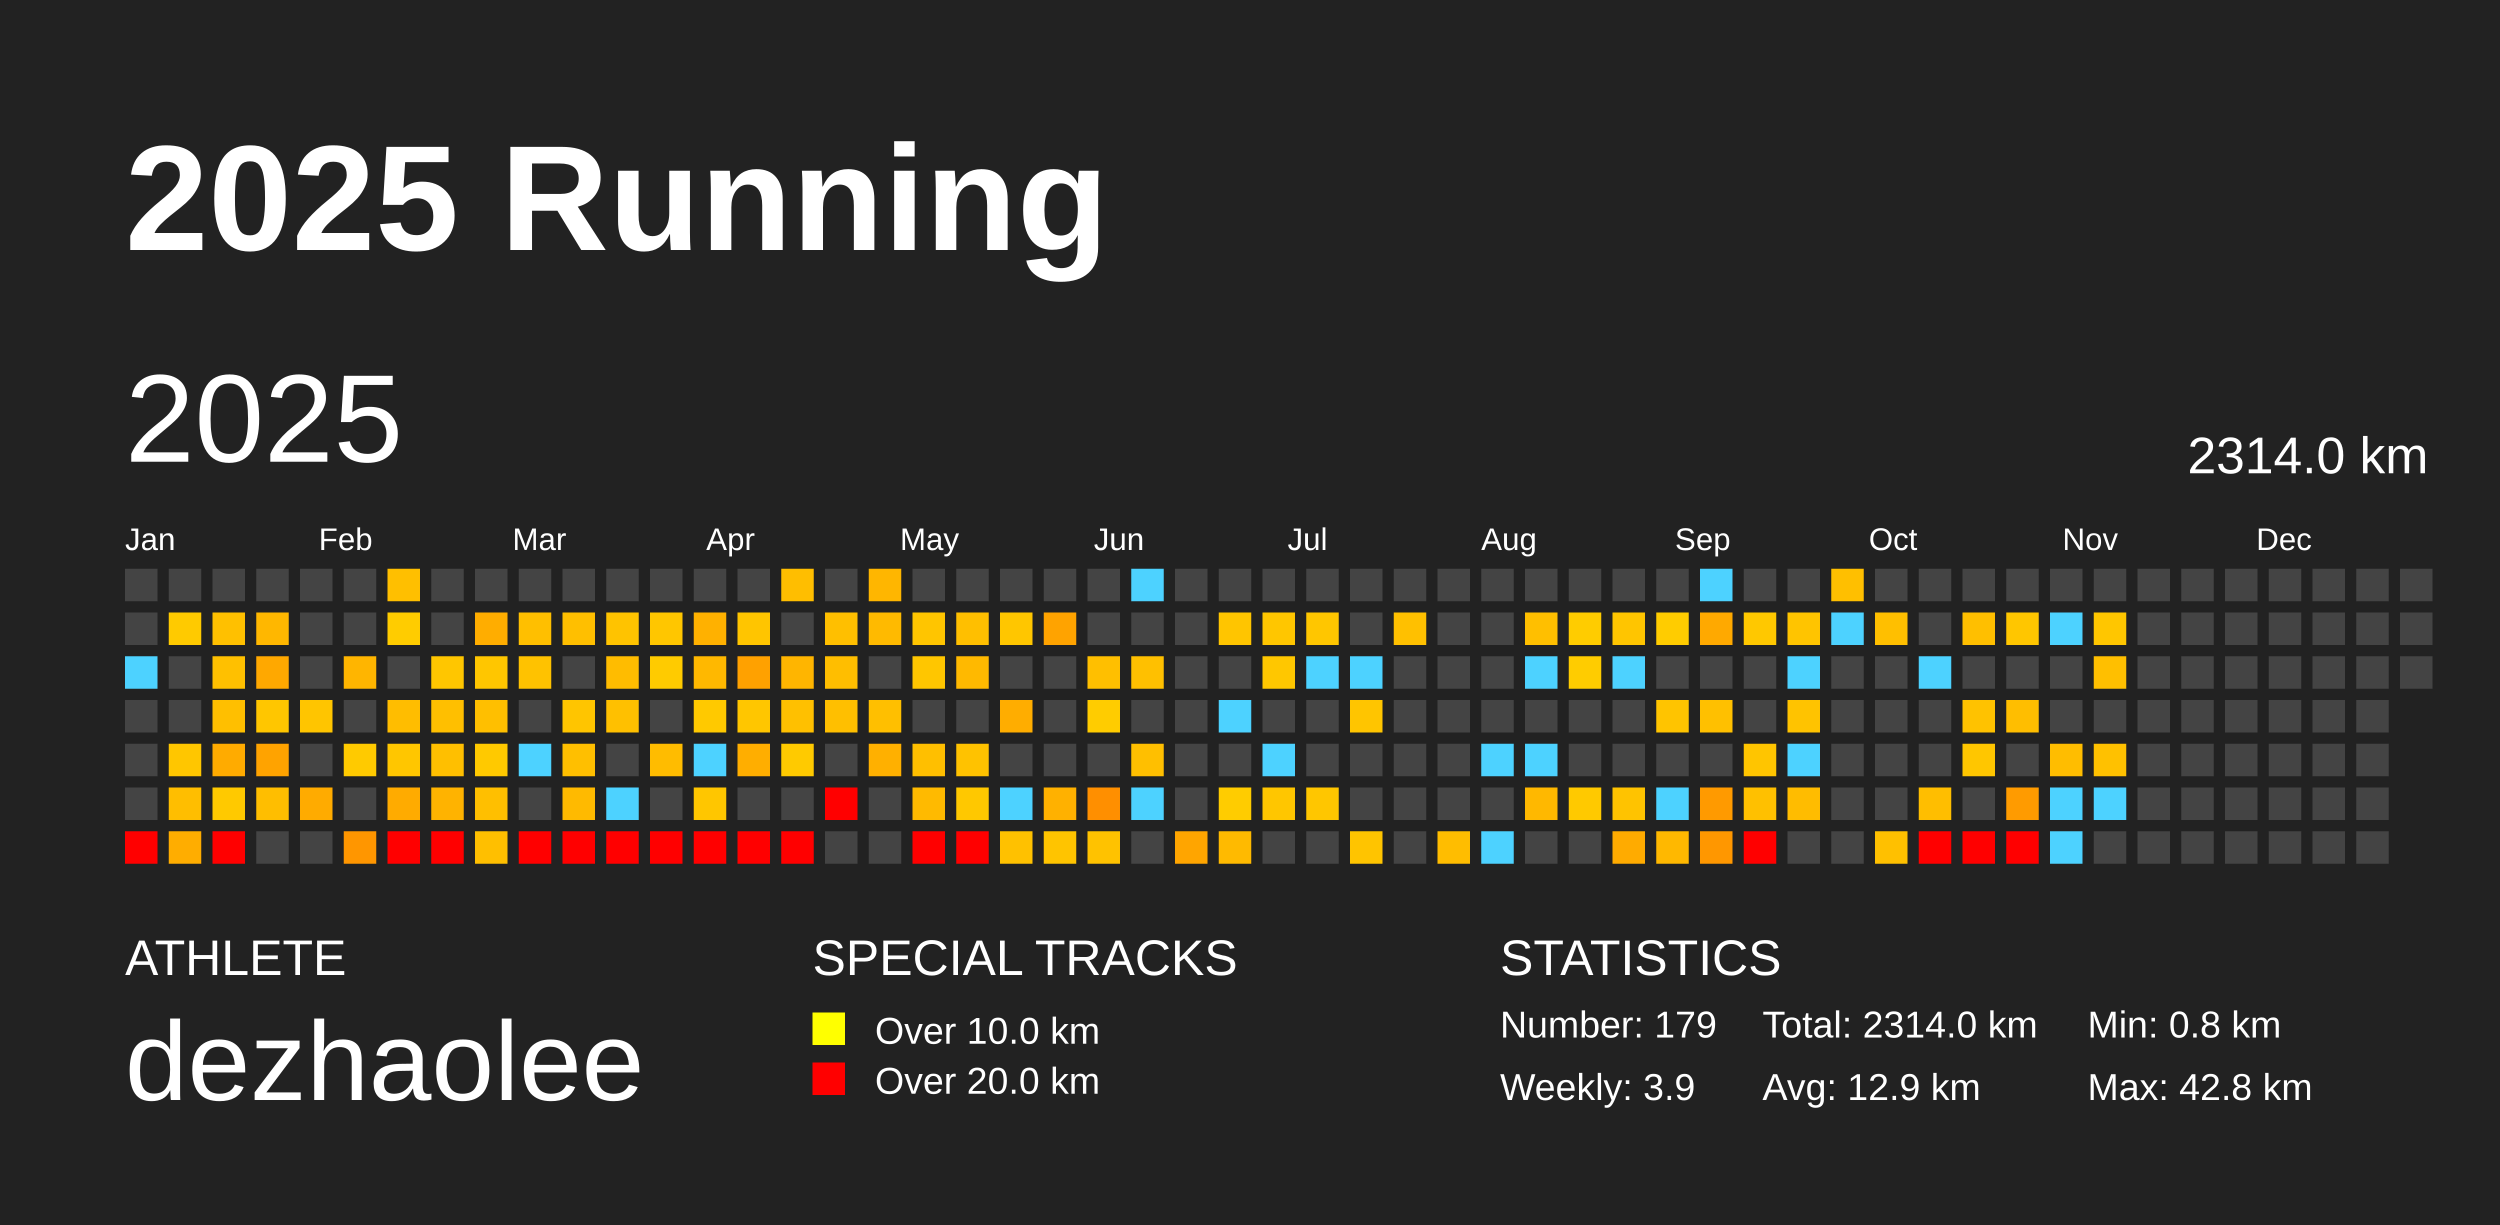
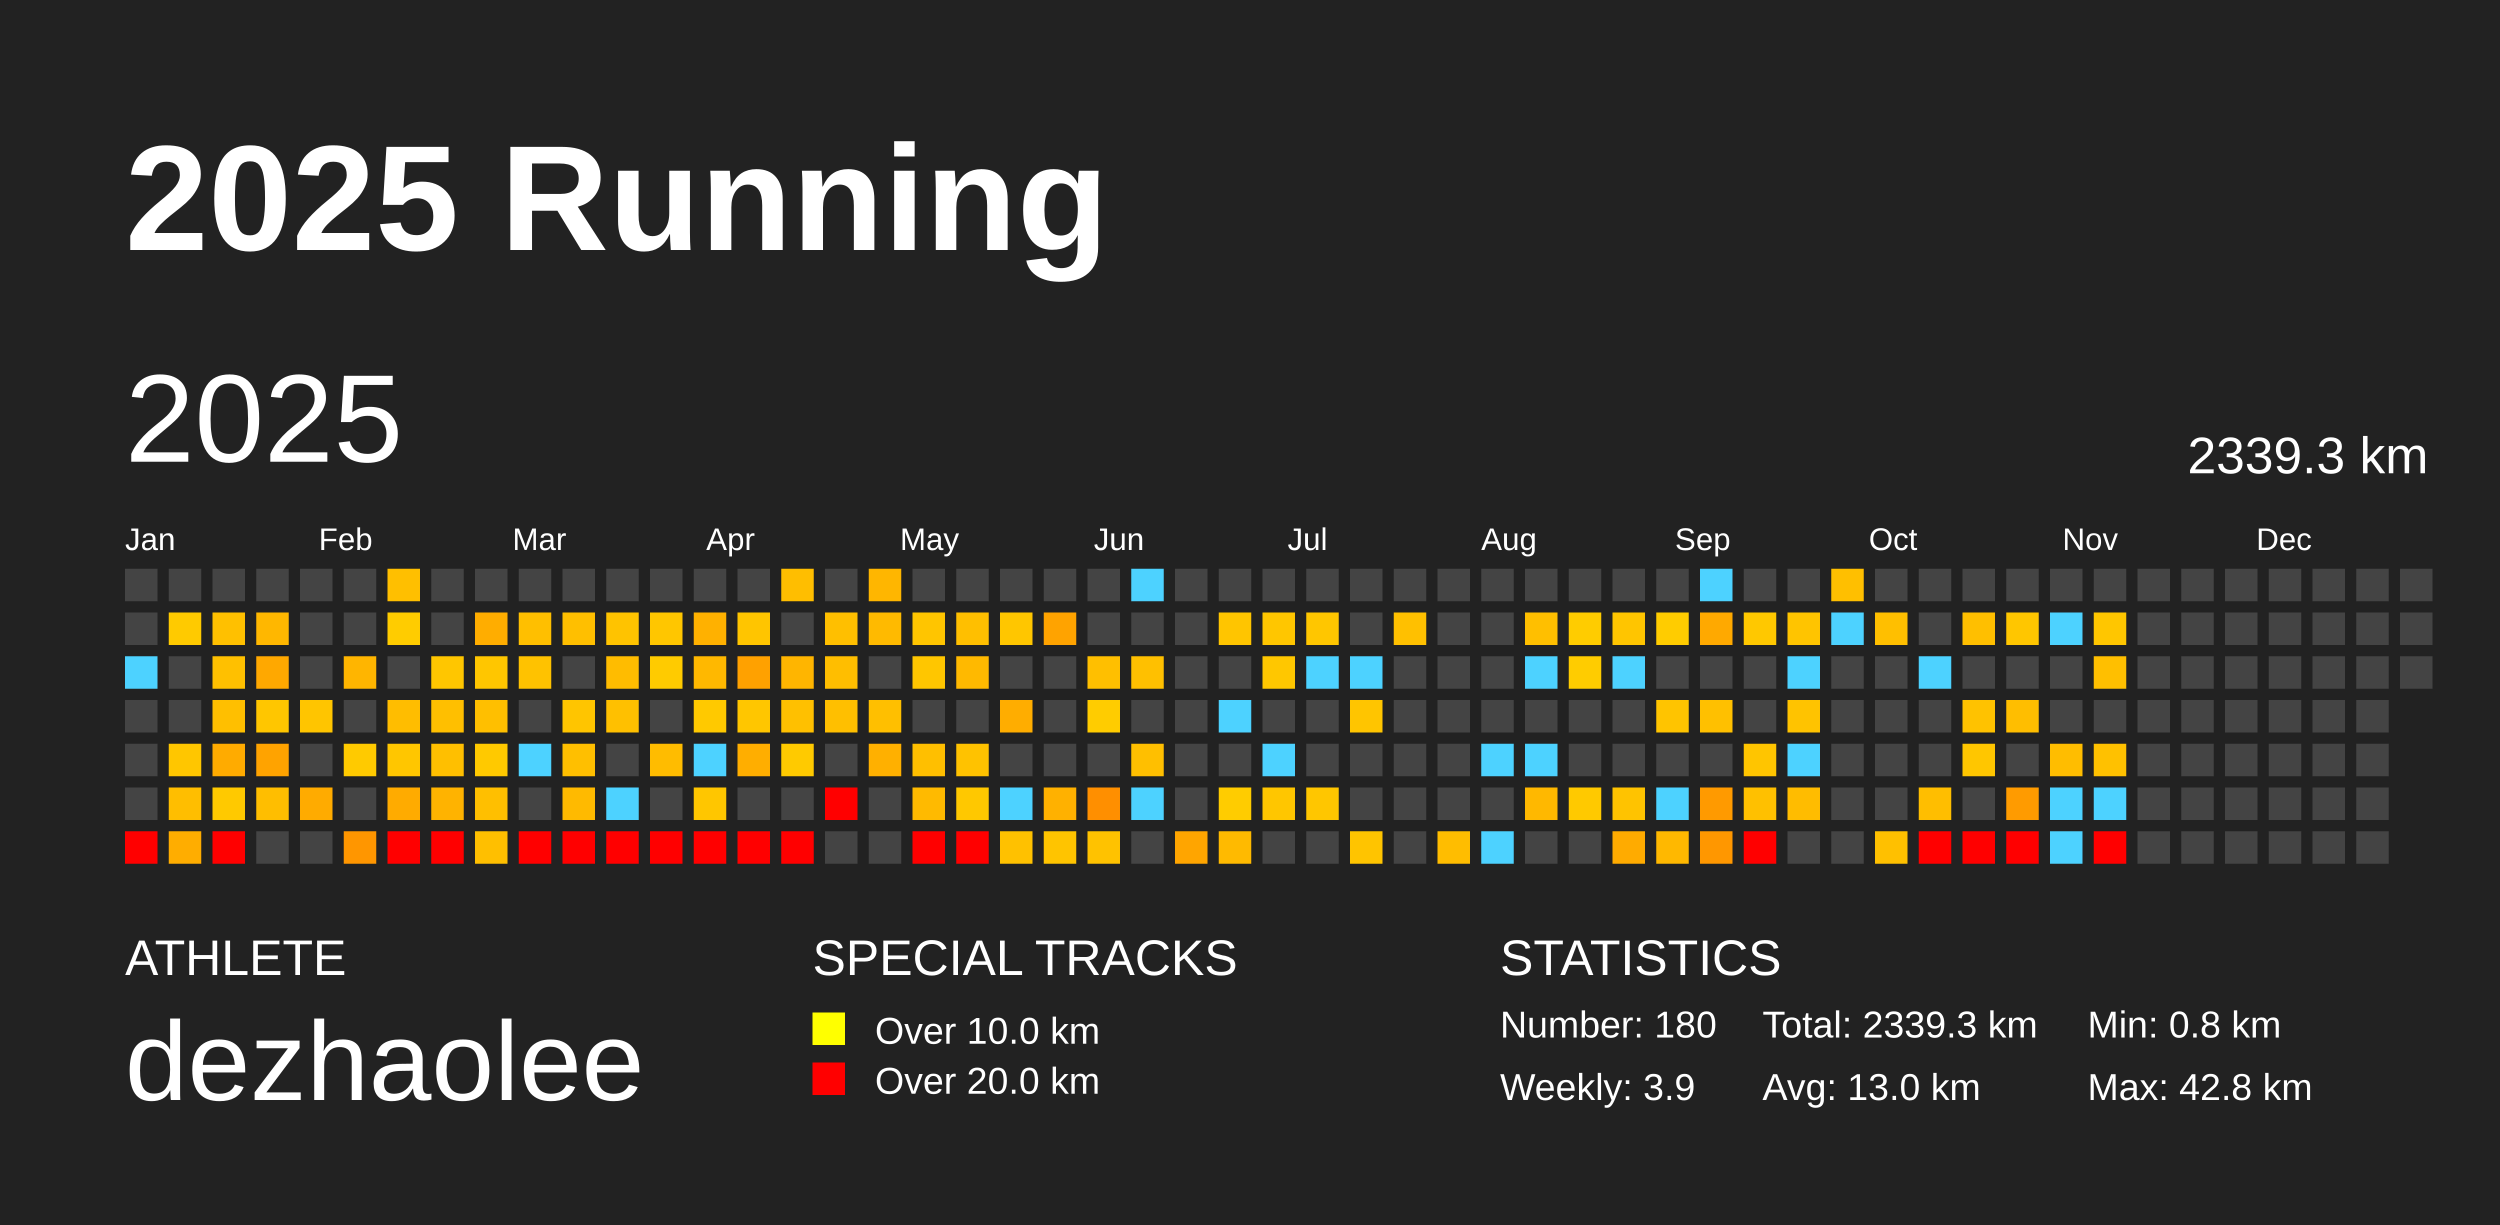
<svg xmlns="http://www.w3.org/2000/svg" baseProfile="full" height="98mm" version="1.1" viewBox="0,0,200,98" width="200mm">
  <defs />
  <rect fill="#222222" height="98" width="200" x="0" y="0" />
  <text fill="#FFFFFF" style="font-size:12px; font-family:Arial; font-weight:bold;" x="10" y="20">2025 Running</text>
  <text fill="#FFFFFF" style="font-size:4px; font-family:Arial" x="10" y="78">ATHLETE</text>
  <text fill="#FFFFFF" style="font-size:9px; font-family:Arial" x="10" y="88">dezhaolee</text>
  <text fill="#FFFFFF" style="font-size:4px; font-family:Arial" x="65" y="78">SPECIAL TRACKS</text>
  <rect fill="yellow" height="2.6" width="2.6" x="65" y="81" />
  <text fill="#FFFFFF" style="font-size:3px; font-family:Arial" x="70" y="83.5">Over 10.0 km</text>
  <rect fill="red" height="2.6" width="2.6" x="65" y="85" />
  <text fill="#FFFFFF" style="font-size:3px; font-family:Arial" x="70" y="87.5">Over 20.0 km</text>
  <text fill="#FFFFFF" style="font-size:4px; font-family:Arial" x="120" y="78">STATISTICS</text>
-   <text fill="#FFFFFF" style="font-size:3px; font-family:Arial" x="120" y="83">Number: 179</text>
+   <text fill="#FFFFFF" style="font-size:3px; font-family:Arial" x="120" y="83">Number: 180</text>
  <text fill="#FFFFFF" style="font-size:3px; font-family:Arial" x="120" y="88">Weekly: 3.9</text>
-   <text fill="#FFFFFF" style="font-size:3px; font-family:Arial" x="141" y="83">Total: 2314.0 km</text>
-   <text fill="#FFFFFF" style="font-size:3px; font-family:Arial" x="141" y="88">Avg: 12.9 km</text>
+   <text fill="#FFFFFF" style="font-size:3px; font-family:Arial" x="141" y="83">Total: 2339.3 km</text>
+   <text fill="#FFFFFF" style="font-size:3px; font-family:Arial" x="141" y="88">Avg: 13.0 km</text>
  <text fill="#FFFFFF" style="font-size:3px; font-family:Arial" x="167" y="83">Min: 0.8 km</text>
  <text fill="#FFFFFF" style="font-size:3px; font-family:Arial" x="167" y="88">Max: 42.8 km</text>
  <text dominant-baseline="hanging" fill="#FFFFFF" style="font-size:10.0px; font-family:Arial;" x="10" y="30">2025</text>
-   <text dominant-baseline="hanging" fill="#FFFFFF" style="font-size:4.125px; font-family:Arial;" x="175" y="35">2314.0 km</text>
+   <text dominant-baseline="hanging" fill="#FFFFFF" style="font-size:4.125px; font-family:Arial;" x="175" y="35">2339.3 km</text>
  <text fill="#FFFFFF" style="font-size:2.5px; font-family:Arial" x="10.0" y="44">Jan</text>
  <text fill="#FFFFFF" style="font-size:2.5px; font-family:Arial" x="25.5" y="44">Feb</text>
  <text fill="#FFFFFF" style="font-size:2.5px; font-family:Arial" x="41.0" y="44">Mar</text>
  <text fill="#FFFFFF" style="font-size:2.5px; font-family:Arial" x="56.5" y="44">Apr</text>
  <text fill="#FFFFFF" style="font-size:2.5px; font-family:Arial" x="72.0" y="44">May</text>
  <text fill="#FFFFFF" style="font-size:2.5px; font-family:Arial" x="87.5" y="44">Jun</text>
  <text fill="#FFFFFF" style="font-size:2.5px; font-family:Arial" x="103.0" y="44">Jul</text>
  <text fill="#FFFFFF" style="font-size:2.5px; font-family:Arial" x="118.5" y="44">Aug</text>
  <text fill="#FFFFFF" style="font-size:2.5px; font-family:Arial" x="134.0" y="44">Sep</text>
  <text fill="#FFFFFF" style="font-size:2.5px; font-family:Arial" x="149.5" y="44">Oct</text>
  <text fill="#FFFFFF" style="font-size:2.5px; font-family:Arial" x="165.0" y="44">Nov</text>
  <text fill="#FFFFFF" style="font-size:2.5px; font-family:Arial" x="180.5" y="44">Dec</text>
  <rect fill="#444444" height="2.6" width="2.6" x="10.0" y="45.5" />
  <rect fill="#444444" height="2.6" width="2.6" x="10.0" y="49.0" />
  <rect fill="#4dd2ff" height="2.6" width="2.6" x="10.0" y="52.5" />
  <rect fill="#444444" height="2.6" width="2.6" x="10.0" y="56.0" />
  <rect fill="#444444" height="2.6" width="2.6" x="10.0" y="59.5" />
  <rect fill="#444444" height="2.6" width="2.6" x="10.0" y="63.0" />
  <rect fill="red" height="2.6" width="2.6" x="10.0" y="66.5" />
  <rect fill="#444444" height="2.6" width="2.6" x="13.5" y="45.5" />
  <rect fill="#ffca00" height="2.6" width="2.6" x="13.5" y="49.0" />
  <rect fill="#444444" height="2.6" width="2.6" x="13.5" y="52.5" />
  <rect fill="#444444" height="2.6" width="2.6" x="13.5" y="56.0" />
  <rect fill="#ffc600" height="2.6" width="2.6" x="13.5" y="59.5" />
  <rect fill="#ffbe00" height="2.6" width="2.6" x="13.5" y="63.0" />
  <rect fill="#ffad00" height="2.6" width="2.6" x="13.5" y="66.5" />
  <rect fill="#444444" height="2.6" width="2.6" x="17.0" y="45.5" />
  <rect fill="#ffc000" height="2.6" width="2.6" x="17.0" y="49.0" />
  <rect fill="#ffc000" height="2.6" width="2.6" x="17.0" y="52.5" />
  <rect fill="#ffbf00" height="2.6" width="2.6" x="17.0" y="56.0" />
  <rect fill="#ffab00" height="2.6" width="2.6" x="17.0" y="59.5" />
  <rect fill="#ffc900" height="2.6" width="2.6" x="17.0" y="63.0" />
  <rect fill="red" height="2.6" width="2.6" x="17.0" y="66.5" />
  <rect fill="#444444" height="2.6" width="2.6" x="20.5" y="45.5" />
  <rect fill="#ffb700" height="2.6" width="2.6" x="20.5" y="49.0" />
  <rect fill="#ffa800" height="2.6" width="2.6" x="20.5" y="52.5" />
  <rect fill="#ffc600" height="2.6" width="2.6" x="20.5" y="56.0" />
  <rect fill="#ffa300" height="2.6" width="2.6" x="20.5" y="59.5" />
  <rect fill="#ffbe00" height="2.6" width="2.6" x="20.5" y="63.0" />
  <rect fill="#444444" height="2.6" width="2.6" x="20.5" y="66.5" />
  <rect fill="#444444" height="2.6" width="2.6" x="24.0" y="45.5" />
  <rect fill="#444444" height="2.6" width="2.6" x="24.0" y="49.0" />
  <rect fill="#444444" height="2.6" width="2.6" x="24.0" y="52.5" />
  <rect fill="#ffc500" height="2.6" width="2.6" x="24.0" y="56.0" />
  <rect fill="#444444" height="2.6" width="2.6" x="24.0" y="59.5" />
  <rect fill="#ffab00" height="2.6" width="2.6" x="24.0" y="63.0" />
  <rect fill="#444444" height="2.6" width="2.6" x="24.0" y="66.5" />
  <rect fill="#444444" height="2.6" width="2.6" x="27.5" y="45.5" />
  <rect fill="#444444" height="2.6" width="2.6" x="27.5" y="49.0" />
  <rect fill="#ffb500" height="2.6" width="2.6" x="27.5" y="52.5" />
  <rect fill="#444444" height="2.6" width="2.6" x="27.5" y="56.0" />
  <rect fill="#ffca00" height="2.6" width="2.6" x="27.5" y="59.5" />
  <rect fill="#444444" height="2.6" width="2.6" x="27.5" y="63.0" />
  <rect fill="#ff9600" height="2.6" width="2.6" x="27.5" y="66.5" />
  <rect fill="#ffbf00" height="2.6" width="2.6" x="31.0" y="45.5" />
  <rect fill="#ffcc00" height="2.6" width="2.6" x="31.0" y="49.0" />
  <rect fill="#444444" height="2.6" width="2.6" x="31.0" y="52.5" />
  <rect fill="#ffbd00" height="2.6" width="2.6" x="31.0" y="56.0" />
  <rect fill="#ffc600" height="2.6" width="2.6" x="31.0" y="59.5" />
  <rect fill="#ffab00" height="2.6" width="2.6" x="31.0" y="63.0" />
  <rect fill="red" height="2.6" width="2.6" x="31.0" y="66.5" />
  <rect fill="#444444" height="2.6" width="2.6" x="34.5" y="45.5" />
  <rect fill="#444444" height="2.6" width="2.6" x="34.5" y="49.0" />
  <rect fill="#ffc600" height="2.6" width="2.6" x="34.5" y="52.5" />
  <rect fill="#ffbf00" height="2.6" width="2.6" x="34.5" y="56.0" />
  <rect fill="#ffbf00" height="2.6" width="2.6" x="34.5" y="59.5" />
  <rect fill="#ffb300" height="2.6" width="2.6" x="34.5" y="63.0" />
  <rect fill="red" height="2.6" width="2.6" x="34.5" y="66.5" />
  <rect fill="#444444" height="2.6" width="2.6" x="38.0" y="45.5" />
  <rect fill="#ffad00" height="2.6" width="2.6" x="38.0" y="49.0" />
  <rect fill="#ffc600" height="2.6" width="2.6" x="38.0" y="52.5" />
  <rect fill="#ffbf00" height="2.6" width="2.6" x="38.0" y="56.0" />
  <rect fill="#ffc900" height="2.6" width="2.6" x="38.0" y="59.5" />
  <rect fill="#ffbf00" height="2.6" width="2.6" x="38.0" y="63.0" />
  <rect fill="#ffbf00" height="2.6" width="2.6" x="38.0" y="66.5" />
  <rect fill="#444444" height="2.6" width="2.6" x="41.5" y="45.5" />
  <rect fill="#ffbf00" height="2.6" width="2.6" x="41.5" y="49.0" />
  <rect fill="#ffc200" height="2.6" width="2.6" x="41.5" y="52.5" />
  <rect fill="#444444" height="2.6" width="2.6" x="41.5" y="56.0" />
  <rect fill="#4dd2ff" height="2.6" width="2.6" x="41.5" y="59.5" />
  <rect fill="#444444" height="2.6" width="2.6" x="41.5" y="63.0" />
  <rect fill="red" height="2.6" width="2.6" x="41.5" y="66.5" />
  <rect fill="#444444" height="2.6" width="2.6" x="45.0" y="45.5" />
  <rect fill="#ffbf00" height="2.6" width="2.6" x="45.0" y="49.0" />
  <rect fill="#444444" height="2.6" width="2.6" x="45.0" y="52.5" />
  <rect fill="#ffc500" height="2.6" width="2.6" x="45.0" y="56.0" />
  <rect fill="#ffbf00" height="2.6" width="2.6" x="45.0" y="59.5" />
  <rect fill="#ffba00" height="2.6" width="2.6" x="45.0" y="63.0" />
  <rect fill="red" height="2.6" width="2.6" x="45.0" y="66.5" />
  <rect fill="#444444" height="2.6" width="2.6" x="48.5" y="45.5" />
  <rect fill="#ffc300" height="2.6" width="2.6" x="48.5" y="49.0" />
  <rect fill="#ffbc00" height="2.6" width="2.6" x="48.5" y="52.5" />
  <rect fill="#ffc000" height="2.6" width="2.6" x="48.5" y="56.0" />
  <rect fill="#444444" height="2.6" width="2.6" x="48.5" y="59.5" />
  <rect fill="#4dd2ff" height="2.6" width="2.6" x="48.5" y="63.0" />
  <rect fill="red" height="2.6" width="2.6" x="48.5" y="66.5" />
  <rect fill="#444444" height="2.6" width="2.6" x="52.0" y="45.5" />
  <rect fill="#ffc600" height="2.6" width="2.6" x="52.0" y="49.0" />
  <rect fill="#ffcb00" height="2.6" width="2.6" x="52.0" y="52.5" />
  <rect fill="#444444" height="2.6" width="2.6" x="52.0" y="56.0" />
  <rect fill="#ffbc00" height="2.6" width="2.6" x="52.0" y="59.5" />
  <rect fill="#444444" height="2.6" width="2.6" x="52.0" y="63.0" />
  <rect fill="red" height="2.6" width="2.6" x="52.0" y="66.5" />
  <rect fill="#444444" height="2.6" width="2.6" x="55.5" y="45.5" />
  <rect fill="#ffb100" height="2.6" width="2.6" x="55.5" y="49.0" />
  <rect fill="#ffb800" height="2.6" width="2.6" x="55.5" y="52.5" />
  <rect fill="#ffc900" height="2.6" width="2.6" x="55.5" y="56.0" />
  <rect fill="#4dd2ff" height="2.6" width="2.6" x="55.5" y="59.5" />
  <rect fill="#ffc600" height="2.6" width="2.6" x="55.5" y="63.0" />
  <rect fill="red" height="2.6" width="2.6" x="55.5" y="66.5" />
  <rect fill="#444444" height="2.6" width="2.6" x="59.0" y="45.5" />
  <rect fill="#ffc500" height="2.6" width="2.6" x="59.0" y="49.0" />
  <rect fill="#ffa100" height="2.6" width="2.6" x="59.0" y="52.5" />
  <rect fill="#ffc600" height="2.6" width="2.6" x="59.0" y="56.0" />
  <rect fill="#ffae00" height="2.6" width="2.6" x="59.0" y="59.5" />
  <rect fill="#444444" height="2.6" width="2.6" x="59.0" y="63.0" />
  <rect fill="red" height="2.6" width="2.6" x="59.0" y="66.5" />
  <rect fill="#ffbe00" height="2.6" width="2.6" x="62.5" y="45.5" />
  <rect fill="#444444" height="2.6" width="2.6" x="62.5" y="49.0" />
  <rect fill="#ffb500" height="2.6" width="2.6" x="62.5" y="52.5" />
  <rect fill="#ffc000" height="2.6" width="2.6" x="62.5" y="56.0" />
  <rect fill="#ffca00" height="2.6" width="2.6" x="62.5" y="59.5" />
  <rect fill="#444444" height="2.6" width="2.6" x="62.5" y="63.0" />
  <rect fill="red" height="2.6" width="2.6" x="62.5" y="66.5" />
  <rect fill="#444444" height="2.6" width="2.6" x="66.0" y="45.5" />
  <rect fill="#ffbf00" height="2.6" width="2.6" x="66.0" y="49.0" />
  <rect fill="#ffbe00" height="2.6" width="2.6" x="66.0" y="52.5" />
  <rect fill="#ffbf00" height="2.6" width="2.6" x="66.0" y="56.0" />
  <rect fill="#444444" height="2.6" width="2.6" x="66.0" y="59.5" />
  <rect fill="red" height="2.6" width="2.6" x="66.0" y="63.0" />
  <rect fill="#444444" height="2.6" width="2.6" x="66.0" y="66.5" />
  <rect fill="#ffb600" height="2.6" width="2.6" x="69.5" y="45.5" />
  <rect fill="#ffba00" height="2.6" width="2.6" x="69.5" y="49.0" />
  <rect fill="#444444" height="2.6" width="2.6" x="69.5" y="52.5" />
  <rect fill="#ffbf00" height="2.6" width="2.6" x="69.5" y="56.0" />
  <rect fill="#ffb000" height="2.6" width="2.6" x="69.5" y="59.5" />
  <rect fill="#444444" height="2.6" width="2.6" x="69.5" y="63.0" />
  <rect fill="#444444" height="2.6" width="2.6" x="69.5" y="66.5" />
  <rect fill="#444444" height="2.6" width="2.6" x="73.0" y="45.5" />
  <rect fill="#ffc500" height="2.6" width="2.6" x="73.0" y="49.0" />
  <rect fill="#ffc600" height="2.6" width="2.6" x="73.0" y="52.5" />
  <rect fill="#444444" height="2.6" width="2.6" x="73.0" y="56.0" />
  <rect fill="#ffbf00" height="2.6" width="2.6" x="73.0" y="59.5" />
  <rect fill="#ffba00" height="2.6" width="2.6" x="73.0" y="63.0" />
  <rect fill="red" height="2.6" width="2.6" x="73.0" y="66.5" />
  <rect fill="#444444" height="2.6" width="2.6" x="76.5" y="45.5" />
  <rect fill="#ffbf00" height="2.6" width="2.6" x="76.5" y="49.0" />
  <rect fill="#ffb900" height="2.6" width="2.6" x="76.5" y="52.5" />
  <rect fill="#444444" height="2.6" width="2.6" x="76.5" y="56.0" />
  <rect fill="#ffc200" height="2.6" width="2.6" x="76.5" y="59.5" />
  <rect fill="#ffc800" height="2.6" width="2.6" x="76.5" y="63.0" />
  <rect fill="red" height="2.6" width="2.6" x="76.5" y="66.5" />
  <rect fill="#444444" height="2.6" width="2.6" x="80.0" y="45.5" />
  <rect fill="#ffc600" height="2.6" width="2.6" x="80.0" y="49.0" />
  <rect fill="#444444" height="2.6" width="2.6" x="80.0" y="52.5" />
  <rect fill="#ffad00" height="2.6" width="2.6" x="80.0" y="56.0" />
  <rect fill="#444444" height="2.6" width="2.6" x="80.0" y="59.5" />
  <rect fill="#4dd2ff" height="2.6" width="2.6" x="80.0" y="63.0" />
  <rect fill="#ffc100" height="2.6" width="2.6" x="80.0" y="66.5" />
  <rect fill="#444444" height="2.6" width="2.6" x="83.5" y="45.5" />
  <rect fill="#ffa300" height="2.6" width="2.6" x="83.5" y="49.0" />
  <rect fill="#444444" height="2.6" width="2.6" x="83.5" y="52.5" />
  <rect fill="#444444" height="2.6" width="2.6" x="83.5" y="56.0" />
  <rect fill="#444444" height="2.6" width="2.6" x="83.5" y="59.5" />
  <rect fill="#ffb100" height="2.6" width="2.6" x="83.5" y="63.0" />
  <rect fill="#ffc400" height="2.6" width="2.6" x="83.5" y="66.5" />
  <rect fill="#444444" height="2.6" width="2.6" x="87.0" y="45.5" />
  <rect fill="#444444" height="2.6" width="2.6" x="87.0" y="49.0" />
  <rect fill="#ffbf00" height="2.6" width="2.6" x="87.0" y="52.5" />
  <rect fill="#ffcc00" height="2.6" width="2.6" x="87.0" y="56.0" />
  <rect fill="#444444" height="2.6" width="2.6" x="87.0" y="59.5" />
  <rect fill="#ff8f00" height="2.6" width="2.6" x="87.0" y="63.0" />
  <rect fill="#ffc200" height="2.6" width="2.6" x="87.0" y="66.5" />
  <rect fill="#4dd2ff" height="2.6" width="2.6" x="90.5" y="45.5" />
  <rect fill="#444444" height="2.6" width="2.6" x="90.5" y="49.0" />
  <rect fill="#ffc000" height="2.6" width="2.6" x="90.5" y="52.5" />
  <rect fill="#444444" height="2.6" width="2.6" x="90.5" y="56.0" />
  <rect fill="#ffbf00" height="2.6" width="2.6" x="90.5" y="59.5" />
  <rect fill="#4dd2ff" height="2.6" width="2.6" x="90.5" y="63.0" />
  <rect fill="#444444" height="2.6" width="2.6" x="90.5" y="66.5" />
  <rect fill="#444444" height="2.6" width="2.6" x="94.0" y="45.5" />
  <rect fill="#444444" height="2.6" width="2.6" x="94.0" y="49.0" />
  <rect fill="#444444" height="2.6" width="2.6" x="94.0" y="52.5" />
  <rect fill="#444444" height="2.6" width="2.6" x="94.0" y="56.0" />
  <rect fill="#444444" height="2.6" width="2.6" x="94.0" y="59.5" />
  <rect fill="#444444" height="2.6" width="2.6" x="94.0" y="63.0" />
  <rect fill="#ffa500" height="2.6" width="2.6" x="94.0" y="66.5" />
  <rect fill="#444444" height="2.6" width="2.6" x="97.5" y="45.5" />
  <rect fill="#ffc500" height="2.6" width="2.6" x="97.5" y="49.0" />
  <rect fill="#444444" height="2.6" width="2.6" x="97.5" y="52.5" />
  <rect fill="#4dd2ff" height="2.6" width="2.6" x="97.5" y="56.0" />
  <rect fill="#444444" height="2.6" width="2.6" x="97.5" y="59.5" />
  <rect fill="#ffcc00" height="2.6" width="2.6" x="97.5" y="63.0" />
  <rect fill="#ffba00" height="2.6" width="2.6" x="97.5" y="66.5" />
  <rect fill="#444444" height="2.6" width="2.6" x="101.0" y="45.5" />
  <rect fill="#ffc600" height="2.6" width="2.6" x="101.0" y="49.0" />
  <rect fill="#ffc700" height="2.6" width="2.6" x="101.0" y="52.5" />
  <rect fill="#444444" height="2.6" width="2.6" x="101.0" y="56.0" />
  <rect fill="#4dd2ff" height="2.6" width="2.6" x="101.0" y="59.5" />
  <rect fill="#ffc600" height="2.6" width="2.6" x="101.0" y="63.0" />
  <rect fill="#444444" height="2.6" width="2.6" x="101.0" y="66.5" />
  <rect fill="#444444" height="2.6" width="2.6" x="104.5" y="45.5" />
  <rect fill="#ffc600" height="2.6" width="2.6" x="104.5" y="49.0" />
  <rect fill="#4dd2ff" height="2.6" width="2.6" x="104.5" y="52.5" />
  <rect fill="#444444" height="2.6" width="2.6" x="104.5" y="56.0" />
  <rect fill="#444444" height="2.6" width="2.6" x="104.5" y="59.5" />
  <rect fill="#ffc600" height="2.6" width="2.6" x="104.5" y="63.0" />
  <rect fill="#444444" height="2.6" width="2.6" x="104.5" y="66.5" />
  <rect fill="#444444" height="2.6" width="2.6" x="108.0" y="45.5" />
  <rect fill="#444444" height="2.6" width="2.6" x="108.0" y="49.0" />
  <rect fill="#4dd2ff" height="2.6" width="2.6" x="108.0" y="52.5" />
  <rect fill="#ffc500" height="2.6" width="2.6" x="108.0" y="56.0" />
  <rect fill="#444444" height="2.6" width="2.6" x="108.0" y="59.5" />
  <rect fill="#444444" height="2.6" width="2.6" x="108.0" y="63.0" />
  <rect fill="#ffc400" height="2.6" width="2.6" x="108.0" y="66.5" />
  <rect fill="#444444" height="2.6" width="2.6" x="111.5" y="45.5" />
  <rect fill="#ffc000" height="2.6" width="2.6" x="111.5" y="49.0" />
  <rect fill="#444444" height="2.6" width="2.6" x="111.5" y="52.5" />
  <rect fill="#444444" height="2.6" width="2.6" x="111.5" y="56.0" />
  <rect fill="#444444" height="2.6" width="2.6" x="111.5" y="59.5" />
  <rect fill="#444444" height="2.6" width="2.6" x="111.5" y="63.0" />
  <rect fill="#444444" height="2.6" width="2.6" x="111.5" y="66.5" />
  <rect fill="#444444" height="2.6" width="2.6" x="115.0" y="45.5" />
  <rect fill="#444444" height="2.6" width="2.6" x="115.0" y="49.0" />
  <rect fill="#444444" height="2.6" width="2.6" x="115.0" y="52.5" />
  <rect fill="#444444" height="2.6" width="2.6" x="115.0" y="56.0" />
  <rect fill="#444444" height="2.6" width="2.6" x="115.0" y="59.5" />
  <rect fill="#444444" height="2.6" width="2.6" x="115.0" y="63.0" />
  <rect fill="#ffbd00" height="2.6" width="2.6" x="115.0" y="66.5" />
  <rect fill="#444444" height="2.6" width="2.6" x="118.5" y="45.5" />
  <rect fill="#444444" height="2.6" width="2.6" x="118.5" y="49.0" />
  <rect fill="#444444" height="2.6" width="2.6" x="118.5" y="52.5" />
  <rect fill="#444444" height="2.6" width="2.6" x="118.5" y="56.0" />
  <rect fill="#4dd2ff" height="2.6" width="2.6" x="118.5" y="59.5" />
  <rect fill="#444444" height="2.6" width="2.6" x="118.5" y="63.0" />
  <rect fill="#4dd2ff" height="2.6" width="2.6" x="118.5" y="66.5" />
  <rect fill="#444444" height="2.6" width="2.6" x="122.0" y="45.5" />
  <rect fill="#ffbf00" height="2.6" width="2.6" x="122.0" y="49.0" />
  <rect fill="#4dd2ff" height="2.6" width="2.6" x="122.0" y="52.5" />
  <rect fill="#444444" height="2.6" width="2.6" x="122.0" y="56.0" />
  <rect fill="#4dd2ff" height="2.6" width="2.6" x="122.0" y="59.5" />
  <rect fill="#ffb800" height="2.6" width="2.6" x="122.0" y="63.0" />
  <rect fill="#444444" height="2.6" width="2.6" x="122.0" y="66.5" />
  <rect fill="#444444" height="2.6" width="2.6" x="125.5" y="45.5" />
  <rect fill="#ffcc00" height="2.6" width="2.6" x="125.5" y="49.0" />
  <rect fill="#ffcc00" height="2.6" width="2.6" x="125.5" y="52.5" />
  <rect fill="#444444" height="2.6" width="2.6" x="125.5" y="56.0" />
  <rect fill="#444444" height="2.6" width="2.6" x="125.5" y="59.5" />
  <rect fill="#ffc900" height="2.6" width="2.6" x="125.5" y="63.0" />
  <rect fill="#444444" height="2.6" width="2.6" x="125.5" y="66.5" />
  <rect fill="#444444" height="2.6" width="2.6" x="129.0" y="45.5" />
  <rect fill="#ffc500" height="2.6" width="2.6" x="129.0" y="49.0" />
  <rect fill="#4dd2ff" height="2.6" width="2.6" x="129.0" y="52.5" />
  <rect fill="#444444" height="2.6" width="2.6" x="129.0" y="56.0" />
  <rect fill="#444444" height="2.6" width="2.6" x="129.0" y="59.5" />
  <rect fill="#ffc300" height="2.6" width="2.6" x="129.0" y="63.0" />
  <rect fill="#ffab00" height="2.6" width="2.6" x="129.0" y="66.5" />
  <rect fill="#444444" height="2.6" width="2.6" x="132.5" y="45.5" />
  <rect fill="#ffcc00" height="2.6" width="2.6" x="132.5" y="49.0" />
  <rect fill="#444444" height="2.6" width="2.6" x="132.5" y="52.5" />
  <rect fill="#ffc400" height="2.6" width="2.6" x="132.5" y="56.0" />
  <rect fill="#444444" height="2.6" width="2.6" x="132.5" y="59.5" />
  <rect fill="#4dd2ff" height="2.6" width="2.6" x="132.5" y="63.0" />
  <rect fill="#ffb800" height="2.6" width="2.6" x="132.5" y="66.5" />
  <rect fill="#4dd2ff" height="2.6" width="2.6" x="136.0" y="45.5" />
  <rect fill="#ffa900" height="2.6" width="2.6" x="136.0" y="49.0" />
  <rect fill="#444444" height="2.6" width="2.6" x="136.0" y="52.5" />
  <rect fill="#ffc000" height="2.6" width="2.6" x="136.0" y="56.0" />
  <rect fill="#444444" height="2.6" width="2.6" x="136.0" y="59.5" />
  <rect fill="#ff9a00" height="2.6" width="2.6" x="136.0" y="63.0" />
  <rect fill="#ff9700" height="2.6" width="2.6" x="136.0" y="66.5" />
  <rect fill="#444444" height="2.6" width="2.6" x="139.5" y="45.5" />
  <rect fill="#ffc800" height="2.6" width="2.6" x="139.5" y="49.0" />
  <rect fill="#444444" height="2.6" width="2.6" x="139.5" y="52.5" />
  <rect fill="#444444" height="2.6" width="2.6" x="139.5" y="56.0" />
  <rect fill="#ffc500" height="2.6" width="2.6" x="139.5" y="59.5" />
  <rect fill="#ffc000" height="2.6" width="2.6" x="139.5" y="63.0" />
  <rect fill="red" height="2.6" width="2.6" x="139.5" y="66.5" />
  <rect fill="#444444" height="2.6" width="2.6" x="143.0" y="45.5" />
  <rect fill="#ffc400" height="2.6" width="2.6" x="143.0" y="49.0" />
  <rect fill="#4dd2ff" height="2.6" width="2.6" x="143.0" y="52.5" />
  <rect fill="#ffc300" height="2.6" width="2.6" x="143.0" y="56.0" />
  <rect fill="#4dd2ff" height="2.6" width="2.6" x="143.0" y="59.5" />
  <rect fill="#ffbc00" height="2.6" width="2.6" x="143.0" y="63.0" />
  <rect fill="#444444" height="2.6" width="2.6" x="143.0" y="66.5" />
  <rect fill="#ffbf00" height="2.6" width="2.6" x="146.5" y="45.5" />
  <rect fill="#4dd2ff" height="2.6" width="2.6" x="146.5" y="49.0" />
  <rect fill="#444444" height="2.6" width="2.6" x="146.5" y="52.5" />
  <rect fill="#444444" height="2.6" width="2.6" x="146.5" y="56.0" />
  <rect fill="#444444" height="2.6" width="2.6" x="146.5" y="59.5" />
  <rect fill="#444444" height="2.6" width="2.6" x="146.5" y="63.0" />
  <rect fill="#444444" height="2.6" width="2.6" x="146.5" y="66.5" />
  <rect fill="#444444" height="2.6" width="2.6" x="150.0" y="45.5" />
  <rect fill="#ffbf00" height="2.6" width="2.6" x="150.0" y="49.0" />
  <rect fill="#444444" height="2.6" width="2.6" x="150.0" y="52.5" />
  <rect fill="#444444" height="2.6" width="2.6" x="150.0" y="56.0" />
  <rect fill="#444444" height="2.6" width="2.6" x="150.0" y="59.5" />
  <rect fill="#444444" height="2.6" width="2.6" x="150.0" y="63.0" />
  <rect fill="#ffc000" height="2.6" width="2.6" x="150.0" y="66.5" />
  <rect fill="#444444" height="2.6" width="2.6" x="153.5" y="45.5" />
  <rect fill="#444444" height="2.6" width="2.6" x="153.5" y="49.0" />
  <rect fill="#4dd2ff" height="2.6" width="2.6" x="153.5" y="52.5" />
  <rect fill="#444444" height="2.6" width="2.6" x="153.5" y="56.0" />
  <rect fill="#444444" height="2.6" width="2.6" x="153.5" y="59.5" />
  <rect fill="#ffbe00" height="2.6" width="2.6" x="153.5" y="63.0" />
  <rect fill="red" height="2.6" width="2.6" x="153.5" y="66.5" />
  <rect fill="#444444" height="2.6" width="2.6" x="157.0" y="45.5" />
  <rect fill="#ffbf00" height="2.6" width="2.6" x="157.0" y="49.0" />
  <rect fill="#444444" height="2.6" width="2.6" x="157.0" y="52.5" />
  <rect fill="#ffc200" height="2.6" width="2.6" x="157.0" y="56.0" />
  <rect fill="#ffc600" height="2.6" width="2.6" x="157.0" y="59.5" />
  <rect fill="#444444" height="2.6" width="2.6" x="157.0" y="63.0" />
  <rect fill="red" height="2.6" width="2.6" x="157.0" y="66.5" />
  <rect fill="#444444" height="2.6" width="2.6" x="160.5" y="45.5" />
  <rect fill="#ffc600" height="2.6" width="2.6" x="160.5" y="49.0" />
  <rect fill="#444444" height="2.6" width="2.6" x="160.5" y="52.5" />
  <rect fill="#ffbe00" height="2.6" width="2.6" x="160.5" y="56.0" />
  <rect fill="#444444" height="2.6" width="2.6" x="160.5" y="59.5" />
  <rect fill="#ff9b00" height="2.6" width="2.6" x="160.5" y="63.0" />
  <rect fill="red" height="2.6" width="2.6" x="160.5" y="66.5" />
  <rect fill="#444444" height="2.6" width="2.6" x="164.0" y="45.5" />
  <rect fill="#4dd2ff" height="2.6" width="2.6" x="164.0" y="49.0" />
  <rect fill="#444444" height="2.6" width="2.6" x="164.0" y="52.5" />
  <rect fill="#444444" height="2.6" width="2.6" x="164.0" y="56.0" />
  <rect fill="#ffbd00" height="2.6" width="2.6" x="164.0" y="59.5" />
  <rect fill="#4dd2ff" height="2.6" width="2.6" x="164.0" y="63.0" />
  <rect fill="#4dd2ff" height="2.6" width="2.6" x="164.0" y="66.5" />
  <rect fill="#444444" height="2.6" width="2.6" x="167.5" y="45.5" />
  <rect fill="#ffc600" height="2.6" width="2.6" x="167.5" y="49.0" />
  <rect fill="#ffbf00" height="2.6" width="2.6" x="167.5" y="52.5" />
  <rect fill="#444444" height="2.6" width="2.6" x="167.5" y="56.0" />
  <rect fill="#ffc100" height="2.6" width="2.6" x="167.5" y="59.5" />
  <rect fill="#4dd2ff" height="2.6" width="2.6" x="167.5" y="63.0" />
-   <rect fill="#444444" height="2.6" width="2.6" x="167.5" y="66.5" />
+   <rect fill="red" height="2.6" width="2.6" x="167.5" y="66.5" />
  <rect fill="#444444" height="2.6" width="2.6" x="171.0" y="45.5" />
  <rect fill="#444444" height="2.6" width="2.6" x="171.0" y="49.0" />
  <rect fill="#444444" height="2.6" width="2.6" x="171.0" y="52.5" />
  <rect fill="#444444" height="2.6" width="2.6" x="171.0" y="56.0" />
  <rect fill="#444444" height="2.6" width="2.6" x="171.0" y="59.5" />
  <rect fill="#444444" height="2.6" width="2.6" x="171.0" y="63.0" />
  <rect fill="#444444" height="2.6" width="2.6" x="171.0" y="66.5" />
  <rect fill="#444444" height="2.6" width="2.6" x="174.5" y="45.5" />
  <rect fill="#444444" height="2.6" width="2.6" x="174.5" y="49.0" />
  <rect fill="#444444" height="2.6" width="2.6" x="174.5" y="52.5" />
  <rect fill="#444444" height="2.6" width="2.6" x="174.5" y="56.0" />
  <rect fill="#444444" height="2.6" width="2.6" x="174.5" y="59.5" />
  <rect fill="#444444" height="2.6" width="2.6" x="174.5" y="63.0" />
  <rect fill="#444444" height="2.6" width="2.6" x="174.5" y="66.5" />
  <rect fill="#444444" height="2.6" width="2.6" x="178.0" y="45.5" />
  <rect fill="#444444" height="2.6" width="2.6" x="178.0" y="49.0" />
  <rect fill="#444444" height="2.6" width="2.6" x="178.0" y="52.5" />
  <rect fill="#444444" height="2.6" width="2.6" x="178.0" y="56.0" />
  <rect fill="#444444" height="2.6" width="2.6" x="178.0" y="59.5" />
  <rect fill="#444444" height="2.6" width="2.6" x="178.0" y="63.0" />
  <rect fill="#444444" height="2.6" width="2.6" x="178.0" y="66.5" />
  <rect fill="#444444" height="2.6" width="2.6" x="181.5" y="45.5" />
  <rect fill="#444444" height="2.6" width="2.6" x="181.5" y="49.0" />
  <rect fill="#444444" height="2.6" width="2.6" x="181.5" y="52.5" />
  <rect fill="#444444" height="2.6" width="2.6" x="181.5" y="56.0" />
  <rect fill="#444444" height="2.6" width="2.6" x="181.5" y="59.5" />
  <rect fill="#444444" height="2.6" width="2.6" x="181.5" y="63.0" />
  <rect fill="#444444" height="2.6" width="2.6" x="181.5" y="66.5" />
  <rect fill="#444444" height="2.6" width="2.6" x="185.0" y="45.5" />
  <rect fill="#444444" height="2.6" width="2.6" x="185.0" y="49.0" />
  <rect fill="#444444" height="2.6" width="2.6" x="185.0" y="52.5" />
  <rect fill="#444444" height="2.6" width="2.6" x="185.0" y="56.0" />
  <rect fill="#444444" height="2.6" width="2.6" x="185.0" y="59.5" />
  <rect fill="#444444" height="2.6" width="2.6" x="185.0" y="63.0" />
  <rect fill="#444444" height="2.6" width="2.6" x="185.0" y="66.5" />
  <rect fill="#444444" height="2.6" width="2.6" x="188.5" y="45.5" />
  <rect fill="#444444" height="2.6" width="2.6" x="188.5" y="49.0" />
  <rect fill="#444444" height="2.6" width="2.6" x="188.5" y="52.5" />
  <rect fill="#444444" height="2.6" width="2.6" x="188.5" y="56.0" />
  <rect fill="#444444" height="2.6" width="2.6" x="188.5" y="59.5" />
  <rect fill="#444444" height="2.6" width="2.6" x="188.5" y="63.0" />
  <rect fill="#444444" height="2.6" width="2.6" x="188.5" y="66.5" />
  <rect fill="#444444" height="2.6" width="2.6" x="192.0" y="45.5" />
  <rect fill="#444444" height="2.6" width="2.6" x="192.0" y="49.0" />
  <rect fill="#444444" height="2.6" width="2.6" x="192.0" y="52.5" />
</svg>
